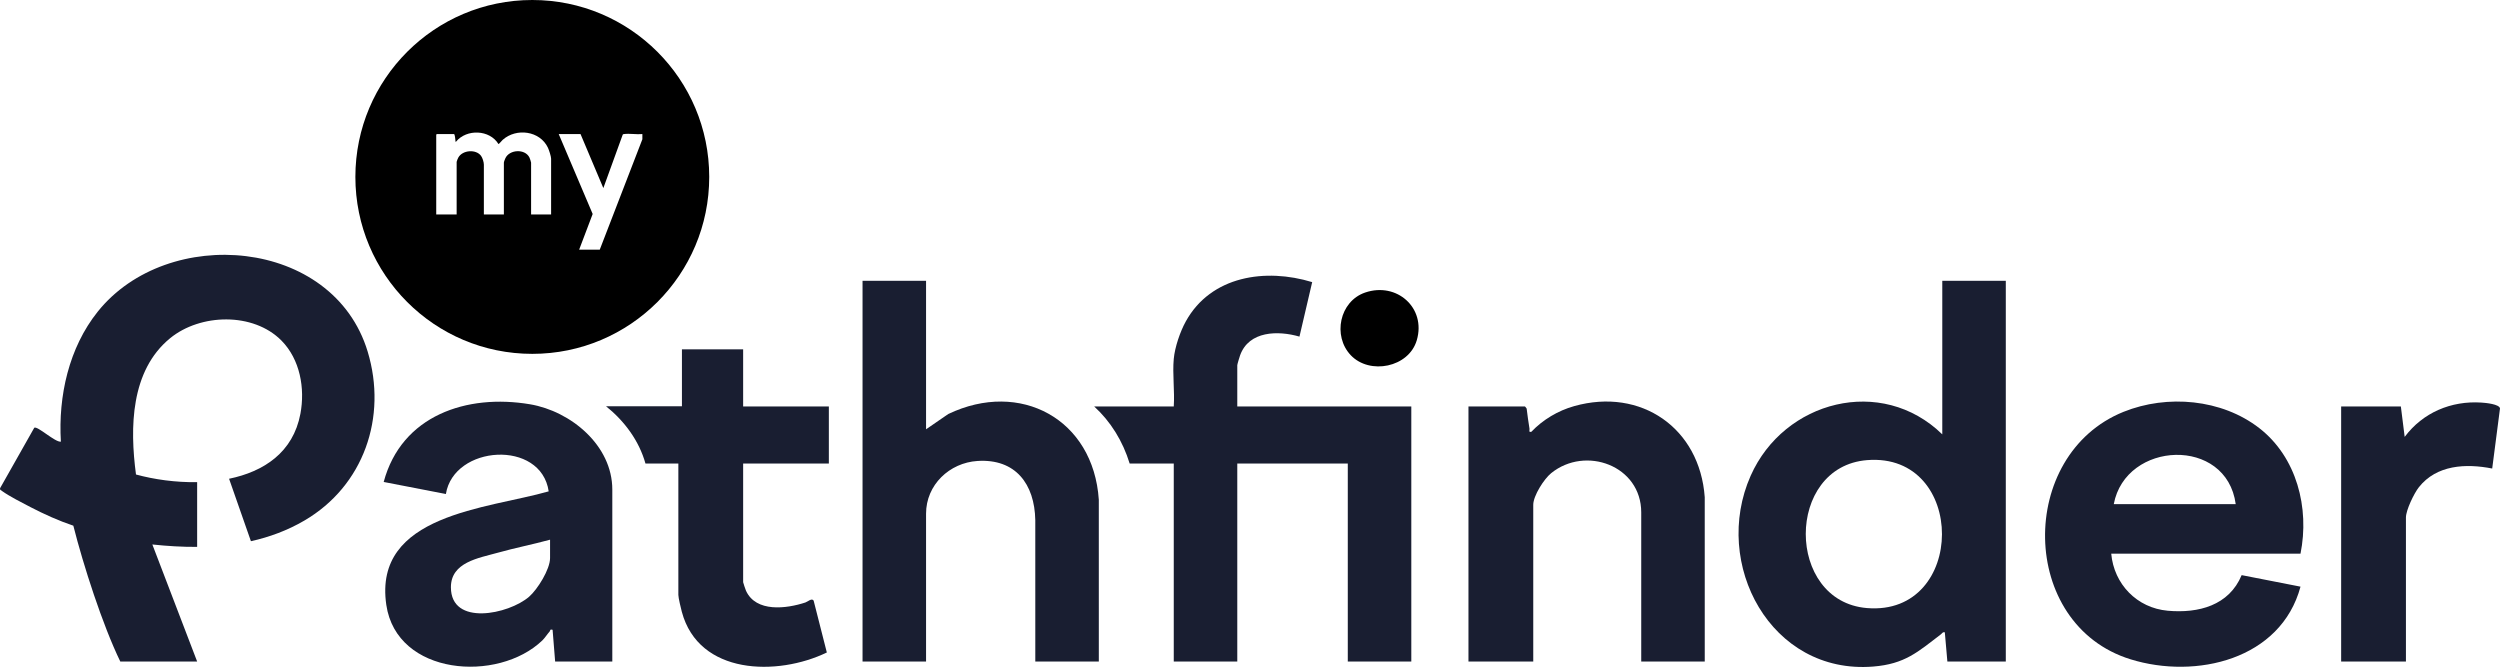
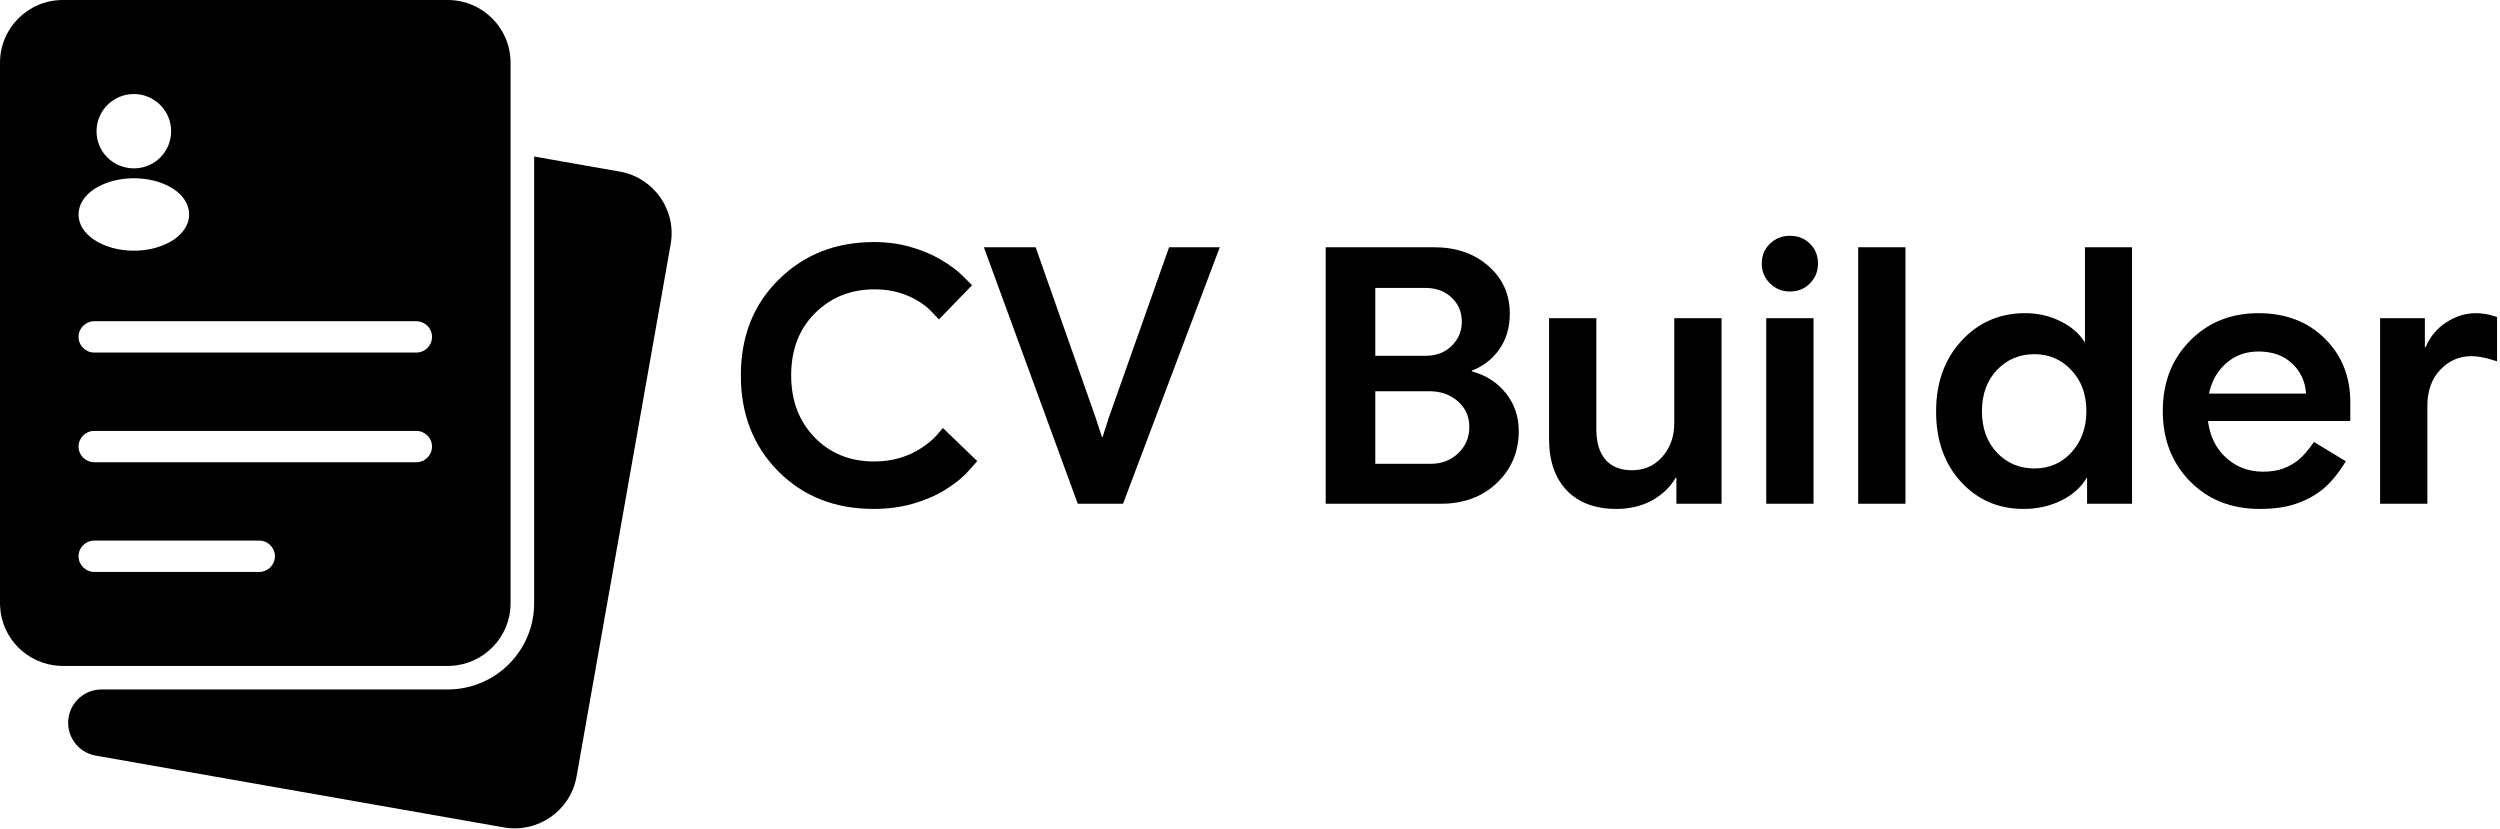
- <svg xmlns="http://www.w3.org/2000/svg" id="Layer_1" viewBox="0 0 714.024 190.5">
-   <defs>
-     <style>
-       .cls-1 {
-         fill: #191e31;
-       }
- 
-       .cls-2 {
-         fill: #000000;
-       }
-     </style>
-   </defs>
-   <path class="cls-1" d="M554.735,124.058c-17.348-16.924-45.219-9.643-54.733,11.831-11.147,25.158,5.746,56.803,34.954,54.491,9.091-.72,12.764-4.15,19.414-9.239.364-.278.46-.704,1.089-.54l.728,8.335h16.689v-108.735h-18.141v43.856ZM533.194,173.667c-23.245-1.946-23.309-40.395.062-42.252,28.587-2.271,28.477,44.641-.062,42.252Z" />
-   <path class="cls-1" d="M270.831,118.249l-6.34,4.359v-42.407h-18.141v108.735h18.141v-42.225c0-8.244,6.693-14.541,14.68-15.054,10.903-.7,16.317,6.608,16.518,16.87l.004,40.41h18.141l-.004-46.209c-1.539-23.067-22.477-34.297-42.999-24.479Z" />
-   <path class="cls-1" d="M645.245,122.255c-10.707-8.297-26.251-9.661-38.726-4.637-30.422,12.252-30.037,60.769,1.997,70.688,18.692,5.787,42.92.081,48.532-20.753l-16.812-3.289c-3.609,8.693-12.343,10.946-21.097,10.168-8.799-.782-15.368-7.584-16.151-16.305h54.059c2.62-13.041-1.056-27.546-11.802-35.873ZM603.713,143.993c3.379-18.113,32.227-19.422,34.83,0h-34.83Z" />
-   <path class="cls-1" d="M151.372,115.465c-18.04-3.049-36.691,3.181-41.786,22.189l17.763,3.441c2.264-14.004,27.188-15.657,29.362-.757-17.433,5.007-50.196,6.471-46.376,32.434,2.974,20.211,31.88,22.302,44.553,10.148.695-.666,1.431-1.816,2.11-2.58.215-.241-.021-.698.828-.462l.728,9.059h16.327v-49.112c0-12.626-11.863-22.392-23.507-24.36ZM157.102,159.397c0,3.194-3.568,8.945-5.997,11.044-5.811,5.021-22.314,8.504-22.322-2.708-.005-7.17,7.925-8.336,13.366-9.864,4.938-1.387,10.008-2.374,14.954-3.728v5.255Z" />
-   <path class="cls-1" d="M449.607,115.989c-4.633,1.302-8.932,3.868-12.246,7.341-.874.158-.435-.401-.526-.91-.341-1.893-.548-3.817-.806-5.724l-.476-.612h-16.145v72.853h18.504v-44.763c0-2.572,3.079-7.387,5.11-9.031,9.8-7.936,25.73-2.185,25.73,11.206v42.588h18.141l-.004-46.934c-1.407-19.72-18.189-31.38-37.28-26.014Z" />
-   <path class="cls-1" d="M708.759,114.982c-8.696-.581-16.787,2.87-21.961,9.8l-1.092-8.699h-17.052v72.853h18.504v-41.138c0-2.101,2.323-6.906,3.69-8.637,5.075-6.425,13.456-6.819,20.949-5.346l2.228-17.181c-.209-1.206-4.086-1.574-5.265-1.652Z" />
-   <path class="cls-2" d="M389.921,83.544c-7.369,2.507-9.354,12.415-4.125,17.913,5.403,5.679,16.565,3.51,18.853-4.287,2.712-9.244-5.71-16.694-14.728-13.626Z" />
-   <path class="cls-1" d="M384.942,116.084h-31.563v-11.78c0-.263.641-2.363.805-2.82,2.525-7.02,10.849-7.117,16.955-5.345l3.633-15.561c-13.313-4.074-28.892-1.802-36.094,11.214-1.627,2.939-3.131,7.361-3.44,10.699-.401,4.327.297,9.205,0,13.592h-22.736c4.701,4.293,8.168,9.875,10.142,16.31h12.594v56.542h18.141v-56.542h31.563v56.542h18.141v-72.853h-18.141Z" />
-   <path class="cls-1" d="M105.007,100.413c-9.852-32.556-57.139-36.326-77.087-11.409-8.264,10.322-11.309,24.11-10.533,37.139-1.602.255-6.713-4.585-7.601-3.971L.019,139.443c-.106.476.254.576.548.788,2.052,1.48,5.766,3.372,8.107,4.588,3.958,2.056,8.04,3.891,12.271,5.323,2.843,11.264,8.34,28.355,13.411,38.794h21.95l-12.795-33.429c4.255.458,8.538.717,12.795.689v-18.491c-6.144.107-12.303-.77-17.466-2.183-1.779-13.358-1.577-29.656,9.746-38.922,8.636-7.067,23.744-7.479,31.805.676,5.322,5.385,6.773,13.662,5.407,20.913-2.082,11.047-10.485,16.514-20.372,18.55l6.239,17.835c5.288-1.177,10.418-3.06,15.266-5.895,16.958-9.914,23.742-29.544,18.076-48.267Z" />
-   <path class="cls-2" d="M152.03,0c-27.908,0-50.532,22.624-50.532,50.532s22.624,50.532,50.532,50.532,50.532-22.624,50.532-50.532S179.938,0,152.03,0ZM157.402,61.259h-5.716v-14.799c0-.205-.354-1.234-.471-1.472-1.251-2.554-5.683-2.321-6.868.193-.127.269-.435,1.032-.435,1.279v14.799h-5.716v-14.227c0-.699-.375-1.935-.8-2.514-1.462-1.99-5.305-1.664-6.494.479-.121.219-.48,1.048-.48,1.235v15.027h-5.83v-22.798l.171-.171h4.916c.256.083.359,1.549.405,1.882.023.163-.108.337.165.288,3.031-3.692,9.609-3.453,12.12.688.168.001.96-.989,1.198-1.202,3.879-3.469,10.658-2.616,12.939,2.267.3.641.895,2.452.895,3.105v15.941ZM183.467,39.775l-12.175,31.54h-5.887l3.867-10.199-9.697-22.826h6.23l6.516,15.428,5.537-15.264c.101-.147.245-.148.402-.169,1.565-.21,3.591.167,5.207.005v1.486Z" />
-   <path class="cls-1" d="M236.728,132.394v-16.31h-24.48v-16.31h-17.481v16.263h-21.673c5.261,4.218,9.421,9.821,11.259,16.358h9.392v37.514c0,.83.718,3.814.986,4.814,4.838,18.1,27.305,18.457,41.421,11.632l-3.77-14.813c-.541-.818-1.651.3-2.362.535-5.398,1.784-14.085,2.891-16.953-3.348-.14-.304-.818-2.316-.818-2.445v-33.889h24.48Z" />
+ <svg xmlns="http://www.w3.org/2000/svg" width="335" height="111" viewBox="0 0 335 111" fill="none">
+   <path d="M83.041 22.99C87.621 23.796 90.678 28.152 89.871 32.719L77.26 104.058C76.452 108.626 72.085 111.676 67.505 110.871L12.832 101.255C10.396 100.827 8.769 98.509 9.199 96.079C9.576 93.944 11.436 92.386 13.61 92.386H59.996C63.073 92.386 65.869 91.189 67.943 89.237C68.105 89.084 68.263 88.926 68.416 88.764C70.374 86.696 71.574 83.906 71.574 80.838V20.972L83.041 22.99ZM59.996 0C64.646 0 68.416 3.761 68.416 8.399V80.838C68.416 85.331 64.879 89 60.43 89.225L59.996 89.237H8.42L7.987 89.225C3.681 89.007 0.23 85.564 0.011 81.27L0 80.838V8.399C0 3.761 3.77 0 8.42 0H59.996ZM12.631 72.439C11.468 72.439 10.526 73.379 10.526 74.539C10.526 75.698 11.473 76.638 12.636 76.638H34.734C35.897 76.638 36.84 75.698 36.84 74.539C36.84 73.379 35.897 72.439 34.734 72.439H12.631ZM12.631 57.741C11.468 57.741 10.526 58.681 10.526 59.841C10.526 61.001 11.468 61.941 12.631 61.941H55.786C56.948 61.941 57.891 61.001 57.891 59.841C57.891 58.681 56.948 57.741 55.786 57.741H12.631ZM12.631 43.044C11.468 43.044 10.526 43.983 10.526 45.143C10.526 46.303 11.468 47.243 12.631 47.243H55.786C56.948 47.243 57.891 46.303 57.891 45.143C57.891 43.983 56.948 43.044 55.786 43.044H12.631ZM21.834 24.599C18.938 23.444 15.109 23.695 12.599 25.352C11.262 26.245 10.526 27.452 10.526 28.744C10.526 30.035 11.262 31.232 12.589 32.114C14.062 33.101 15.999 33.594 17.936 33.594C18.731 33.594 19.526 33.511 20.288 33.345C21.384 33.106 22.414 32.695 23.283 32.114C24.609 31.221 25.346 30.024 25.346 28.723C25.335 27.431 24.609 26.235 23.283 25.352C22.838 25.057 22.351 24.806 21.834 24.599ZM17.935 12.598C15.177 12.598 12.935 14.834 12.935 17.585C12.935 20.246 14.993 22.406 17.694 22.556C17.77 22.56 17.846 22.555 17.922 22.554C17.945 22.554 17.967 22.554 17.988 22.555C18.023 22.558 18.058 22.561 18.093 22.561H18.113C20.808 22.467 22.924 20.283 22.934 17.585C22.934 14.834 20.692 12.598 17.935 12.598Z" fill="#000" />
+   <path d="M318.933 67.5V42.636H324.933V47.196L324.333 46.524H325.029C325.637 45.1 326.565 43.988 327.813 43.188C329.077 42.372 330.389 41.964 331.749 41.964C332.133 41.964 332.533 41.996 332.949 42.06C333.381 42.124 333.765 42.212 334.101 42.324C334.437 42.42 334.605 42.468 334.605 42.468V48.42C334.605 48.42 334.397 48.356 333.981 48.228C333.565 48.084 333.093 47.964 332.565 47.868C332.053 47.772 331.597 47.724 331.197 47.724C329.533 47.724 328.125 48.34 326.973 49.572C325.837 50.788 325.269 52.388 325.269 54.372V67.5H318.933Z" fill="#000" />
+   <path d="M302.796 68.196C299.004 68.196 295.892 66.964 293.46 64.5C291.028 62.02 289.812 58.876 289.812 55.068C289.812 51.276 291.02 48.148 293.436 45.684C295.868 43.204 298.932 41.964 302.628 41.964C306.26 41.964 309.22 43.092 311.508 45.348C313.796 47.588 314.94 50.444 314.94 53.916V56.412H293.004V52.74H309.012C308.9 51.108 308.276 49.764 307.14 48.708C306.004 47.636 304.5 47.1 302.628 47.1C300.644 47.1 299.004 47.82 297.708 49.26C296.428 50.684 295.788 52.596 295.788 54.996C295.788 57.492 296.5 59.484 297.924 60.972C299.348 62.46 301.124 63.204 303.252 63.204C304.26 63.204 305.148 63.068 305.916 62.796C306.7 62.508 307.404 62.108 308.028 61.596C308.652 61.084 309.332 60.292 310.068 59.22L314.34 61.812C313.316 63.476 312.268 64.74 311.196 65.604C310.124 66.452 308.924 67.092 307.596 67.524C306.284 67.972 304.684 68.196 302.796 68.196Z" fill="#000" />
+   <path d="M271.149 68.196C267.789 68.196 264.997 66.988 262.773 64.572C260.549 62.14 259.437 58.996 259.437 55.14C259.437 51.284 260.573 48.124 262.845 45.66C265.117 43.196 267.965 41.964 271.389 41.964C273.069 41.964 274.637 42.324 276.093 43.044C277.549 43.748 278.645 44.7 279.381 45.9V45.828V33.132H285.693V67.5H279.669V63.228L280.221 63.852L279.645 63.996C278.877 65.292 277.733 66.316 276.213 67.068C274.693 67.82 273.005 68.196 271.149 68.196ZM272.613 62.772C274.613 62.772 276.269 62.052 277.581 60.612C278.909 59.156 279.573 57.316 279.573 55.092C279.573 52.836 278.901 51.004 277.557 49.596C276.229 48.172 274.581 47.46 272.613 47.46C270.613 47.46 268.941 48.164 267.597 49.572C266.253 50.98 265.581 52.828 265.581 55.116C265.581 57.388 266.253 59.236 267.597 60.66C268.941 62.068 270.613 62.772 272.613 62.772Z" fill="#000" />
+   <path d="M248.996 67.5V33.132H255.332V67.5H248.996Z" fill="#000" />
+   <path d="M236.676 67.5V42.636H243.012V67.5H236.676ZM239.844 39.06C238.804 39.06 237.916 38.7 237.18 37.98C236.444 37.244 236.076 36.356 236.076 35.316C236.076 34.244 236.444 33.356 237.18 32.652C237.916 31.948 238.804 31.596 239.844 31.596C240.932 31.596 241.828 31.948 242.532 32.652C243.252 33.356 243.612 34.244 243.612 35.316C243.612 36.356 243.252 37.244 242.532 37.98C241.828 38.7 240.932 39.06 239.844 39.06Z" fill="#000" />
+   <path d="M216.598 68.196C213.766 68.196 211.55 67.372 209.95 65.724C208.366 64.06 207.574 61.756 207.574 58.812V42.636H213.91V57.516C213.91 59.292 214.318 60.652 215.134 61.596C215.95 62.54 217.134 63.012 218.686 63.012C220.334 63.012 221.686 62.412 222.742 61.212C223.814 59.996 224.35 58.5 224.35 56.724V42.636H230.686V67.5H224.638V61.02L227.638 64.02H224.542C223.806 65.284 222.742 66.3 221.35 67.068C219.958 67.82 218.374 68.196 216.598 68.196Z" fill="#000" />
+   <path d="M177.642 67.5V33.132H192.162C195.122 33.132 197.554 33.972 199.458 35.652C201.362 37.332 202.314 39.452 202.314 42.012C202.314 43.868 201.85 45.46 200.922 46.788C200.01 48.1 198.778 49.06 197.226 49.668V49.764C199.13 50.276 200.65 51.252 201.786 52.692C202.938 54.116 203.514 55.812 203.514 57.78C203.514 60.532 202.538 62.844 200.586 64.716C198.634 66.572 196.138 67.5 193.098 67.5H177.642ZM184.29 62.148H191.754C193.194 62.148 194.41 61.676 195.402 60.732C196.394 59.788 196.89 58.612 196.89 57.204C196.89 55.812 196.378 54.668 195.354 53.772C194.33 52.876 193.066 52.428 191.562 52.428H182.442V47.676H191.058C192.466 47.676 193.618 47.236 194.514 46.356C195.426 45.46 195.882 44.38 195.882 43.116C195.882 41.804 195.426 40.724 194.514 39.876C193.602 39.012 192.418 38.58 190.962 38.58H184.29V62.148Z" fill="#000" />
+   <path d="M144.417 67.5L131.841 33.132H138.777L146.793 55.908L147.657 58.548H147.753L148.593 55.932L156.657 33.132H163.449L150.489 67.5H144.417Z" fill="#000" />
+   <path d="M117.057 68.196C111.889 68.196 107.633 66.516 104.289 63.156C100.945 59.78 99.273 55.5 99.273 50.316C99.273 45.068 100.969 40.78 104.361 37.452C107.753 34.108 112.001 32.436 117.105 32.436C118.849 32.436 120.473 32.652 121.977 33.084C123.481 33.5 124.857 34.076 126.105 34.812C127.353 35.548 128.353 36.3 129.105 37.068C129.873 37.836 130.257 38.22 130.257 38.22L125.817 42.804C125.817 42.804 125.545 42.516 125.001 41.94C124.473 41.348 123.825 40.82 123.057 40.356C122.289 39.876 121.417 39.492 120.441 39.204C119.481 38.916 118.393 38.772 117.177 38.772C114.009 38.772 111.353 39.836 109.209 41.964C107.081 44.092 106.017 46.868 106.017 50.292C106.017 53.684 107.065 56.46 109.161 58.62C111.257 60.764 113.913 61.836 117.129 61.836C118.393 61.836 119.553 61.676 120.609 61.356C121.665 61.036 122.625 60.588 123.489 60.012C124.369 59.436 125.065 58.852 125.577 58.26C126.089 57.652 126.345 57.348 126.345 57.348L130.953 61.788C130.953 61.788 130.553 62.236 129.753 63.132C128.953 64.028 127.897 64.876 126.585 65.676C125.289 66.46 123.841 67.076 122.241 67.524C120.641 67.972 118.913 68.196 117.057 68.196Z" fill="#000" />
</svg>
